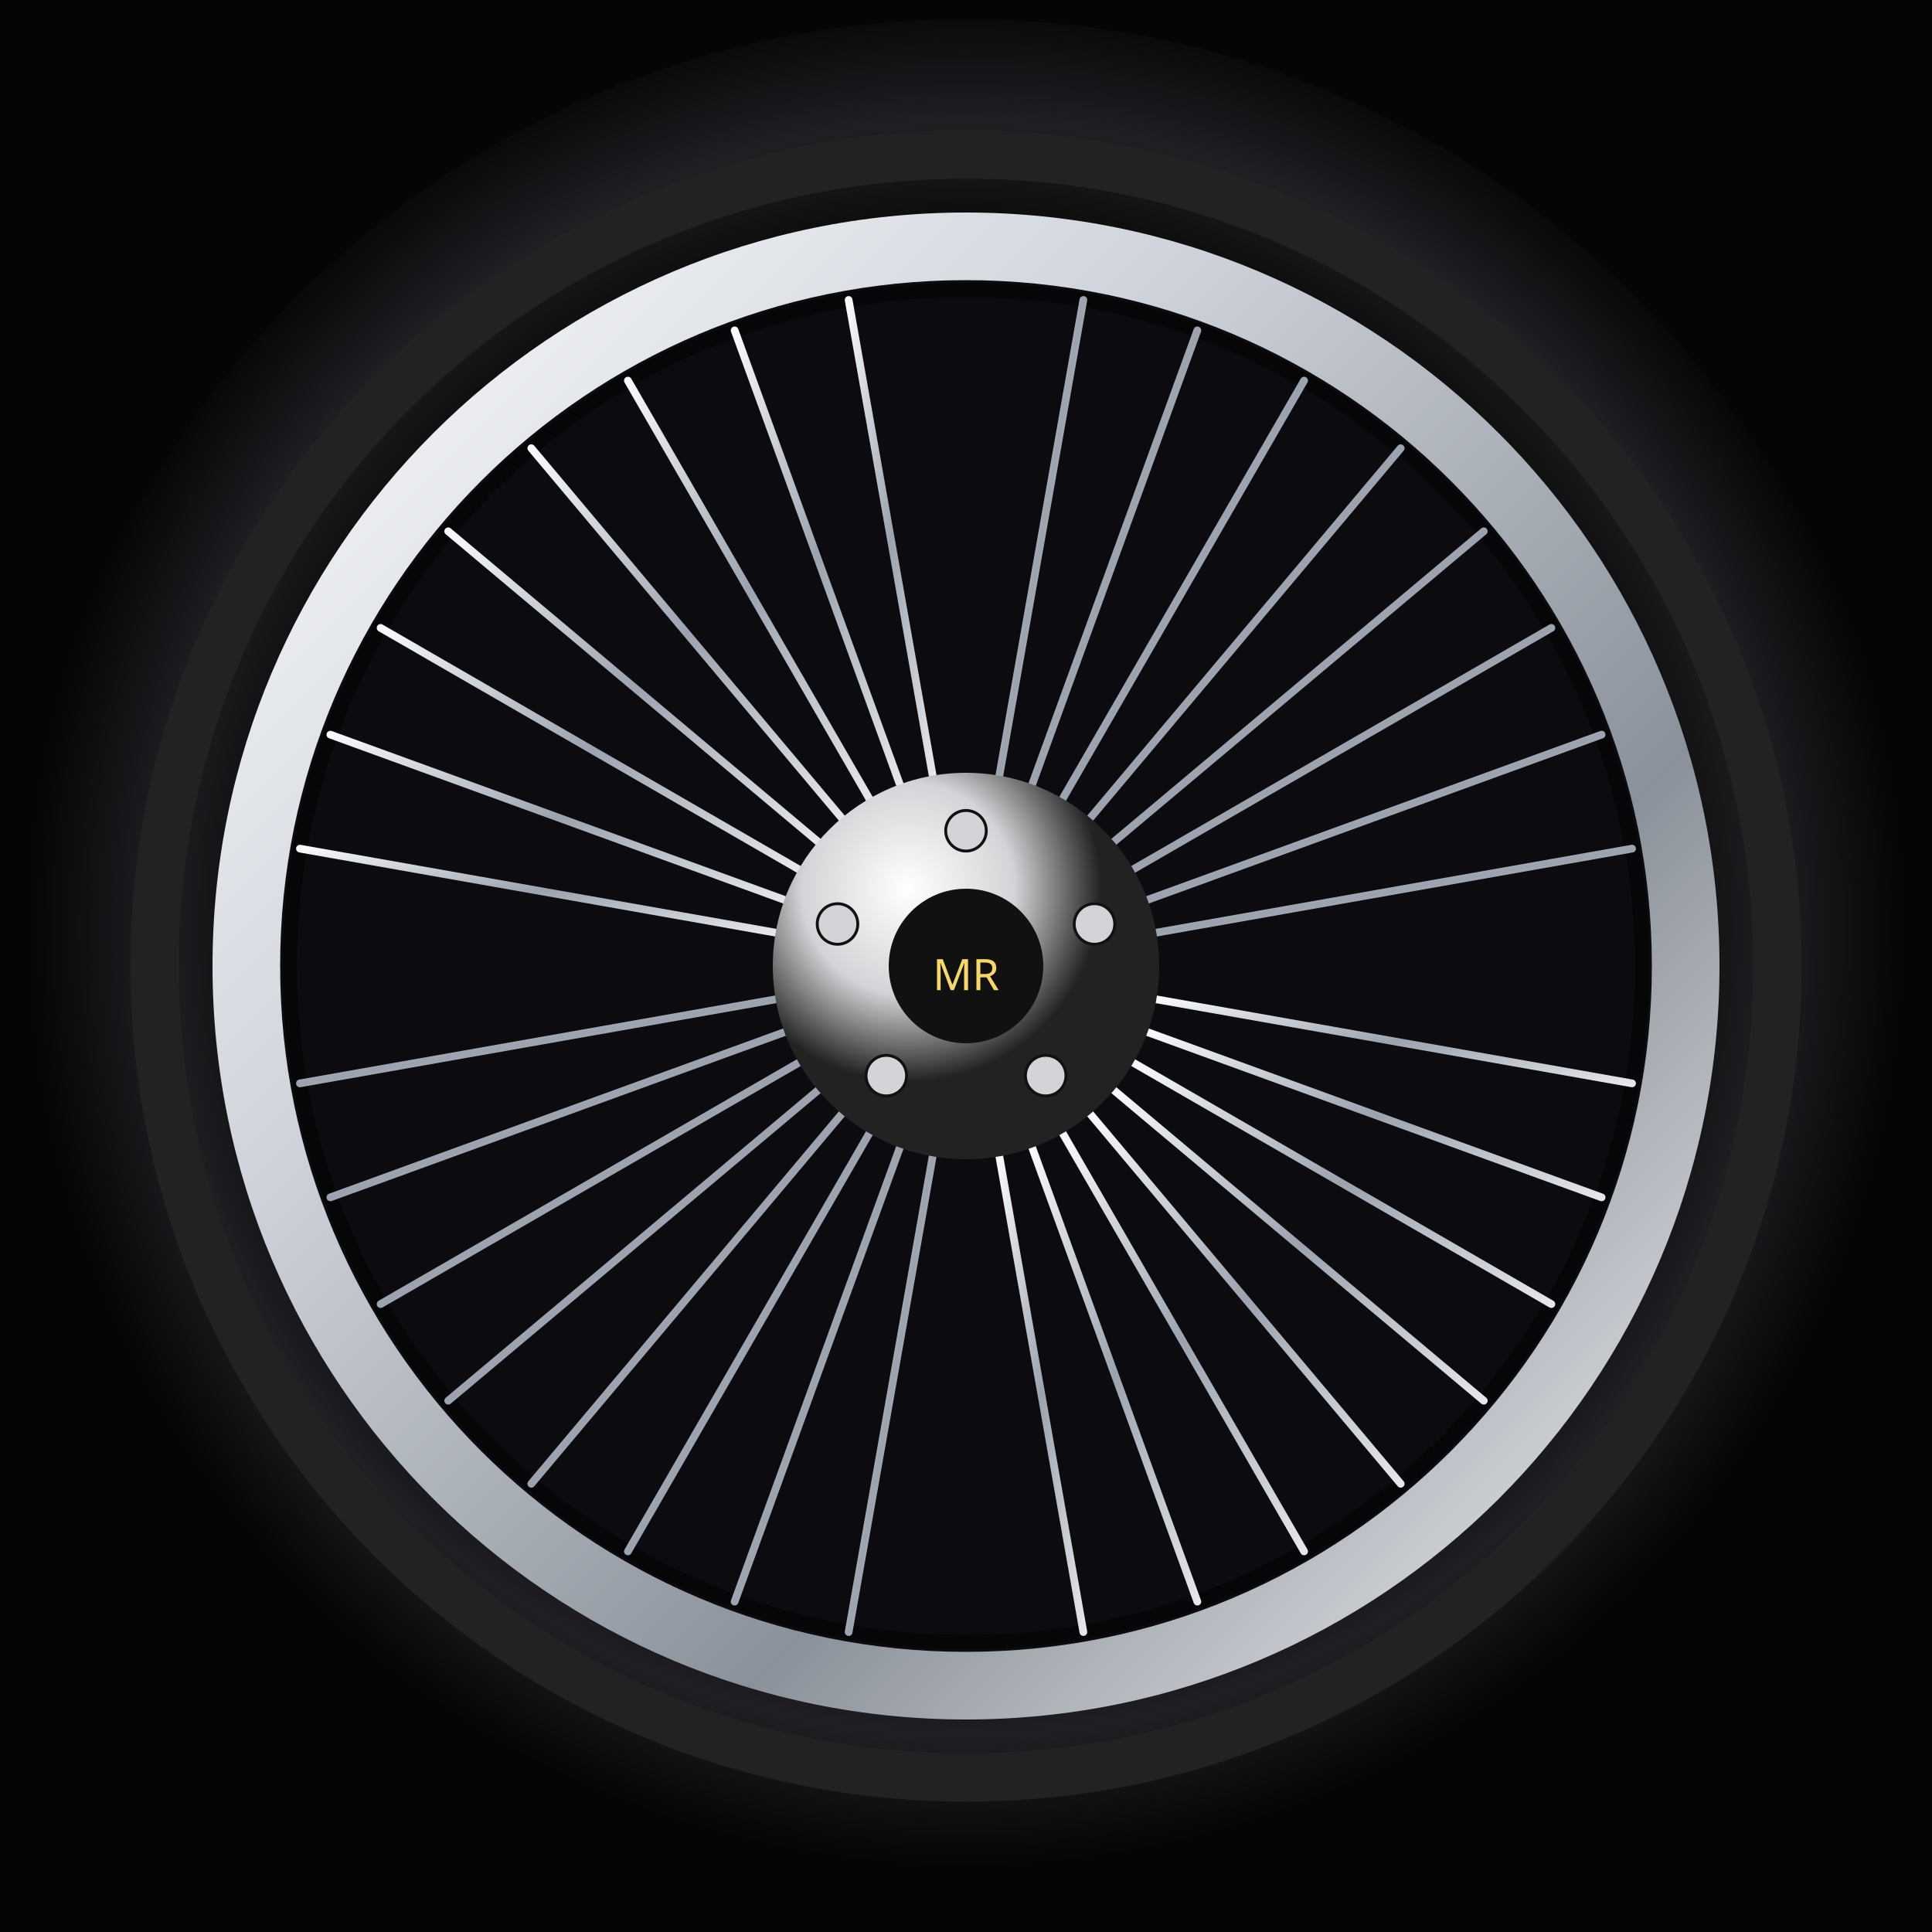
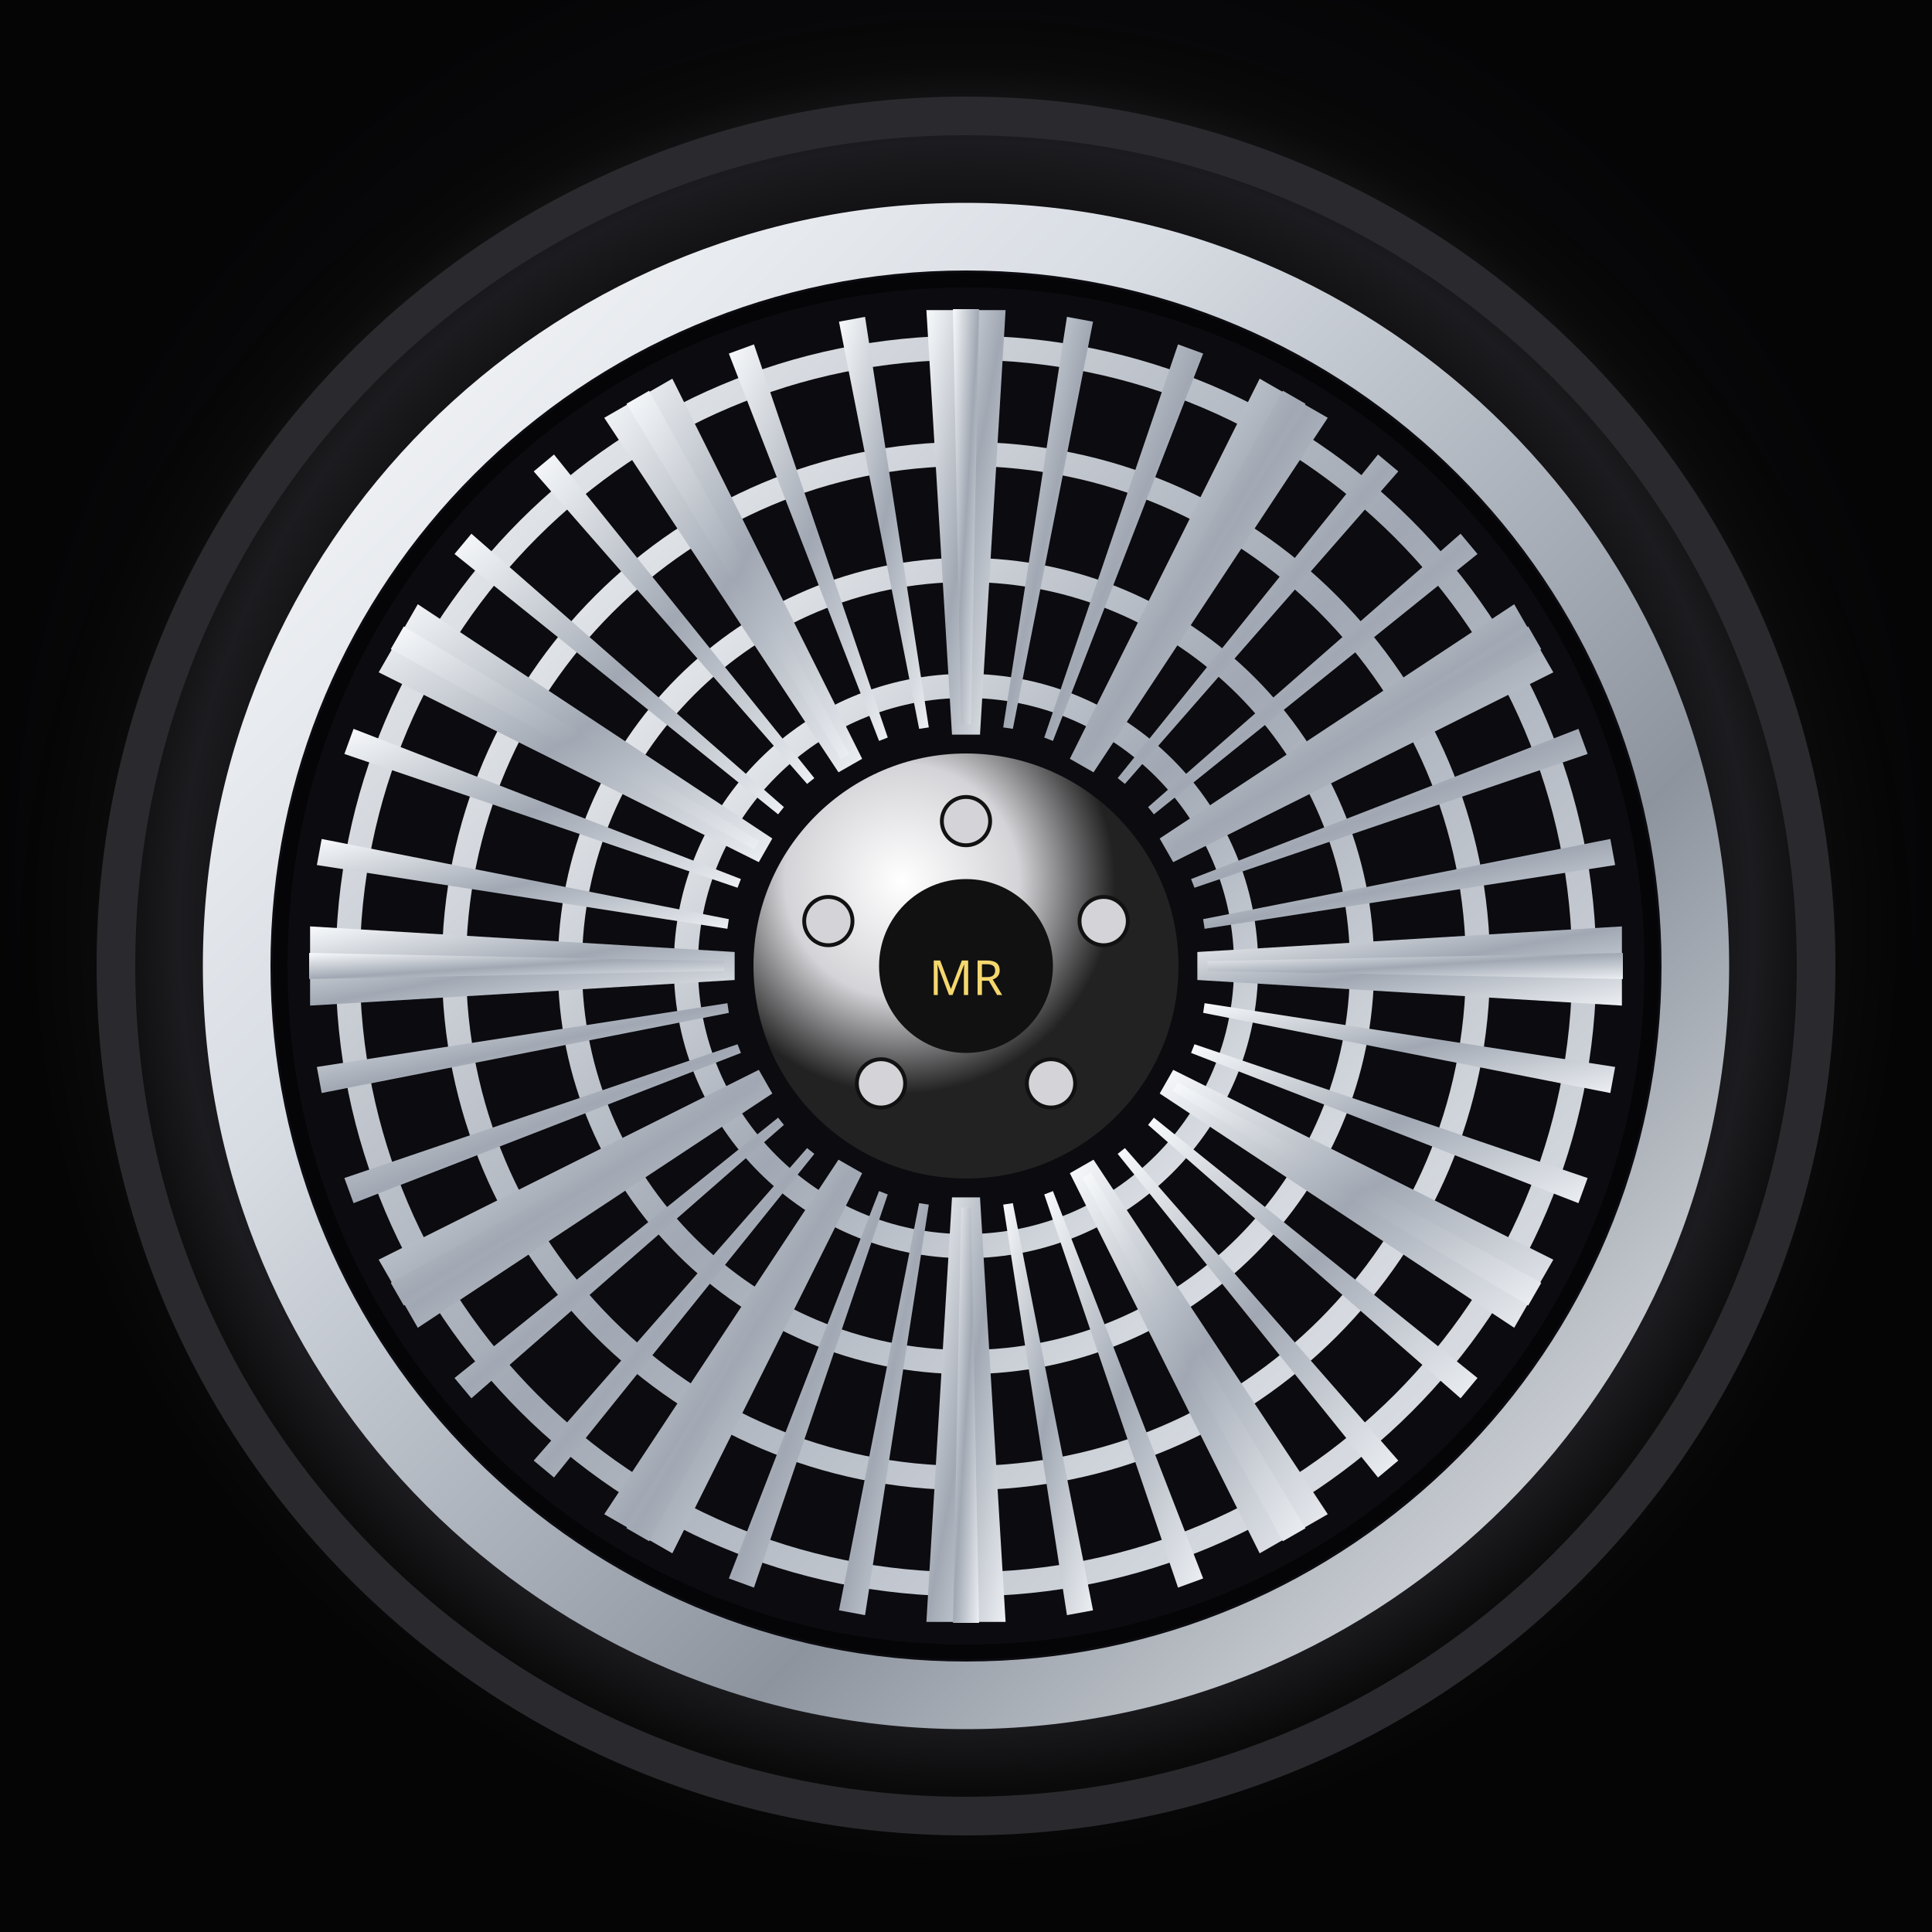
<svg xmlns="http://www.w3.org/2000/svg" viewBox="0 0 400 400" role="img" aria-label="Wire chrome rim">
  <defs>
+     <radialGradient id="wire-bg" cx="50%" cy="45%">
+       <stop offset="0%" stop-color="#1a1424" />
+       <stop offset="100%" stop-color="#050506" />
+     </radialGradient>
    <radialGradient id="wire-tire" cx="50%" cy="48%">
-       <stop offset="74%" stop-color="#0a0a0a" />
-       <stop offset="86%" stop-color="#1f1f24" />
+       <stop offset="70%" stop-color="#070707" />
+       <stop offset="84%" stop-color="#1c1c20" />
+       <stop offset="92%" stop-color="#0a0a0a" />
      <stop offset="100%" stop-color="#050506" />
    </radialGradient>
    <linearGradient id="wire-lip" x1="0" y1="0" x2="1" y2="1">
      <stop offset="0%" stop-color="#ffffff" />
-       <stop offset="33%" stop-color="#cfd4dc" />
-       <stop offset="67%" stop-color="#8b919a" />
+       <stop offset="33%" stop-color="#d7dce3" />
+       <stop offset="67%" stop-color="#8d949e" />
      <stop offset="100%" stop-color="#f8fafc" />
    </linearGradient>
    <linearGradient id="wire-spk" x1="0" y1="0" x2="1" y2="1">
      <stop offset="0%" stop-color="#f8fafc" />
-       <stop offset="50%" stop-color="#9ca3af" />
-       <stop offset="100%" stop-color="#e5e7eb" />
+       <stop offset="50%" stop-color="#a1a8b3" />
+       <stop offset="100%" stop-color="#eceff3" />
    </linearGradient>
    <radialGradient id="wire-cap" cx="35%" cy="30%">
      <stop offset="0%" stop-color="#ffffff" />
      <stop offset="55%" stop-color="#d4d4d8" />
      <stop offset="100%" stop-color="#222" />
    </radialGradient>
  </defs>
-   <rect width="400" height="400" fill="#050505" />
+   <rect width="400" height="400" fill="url(#wire-bg)" />
  <circle cx="200" cy="200" r="196" fill="url(#wire-tire)" />
-   <circle cx="200" cy="200" r="168" fill="none" stroke="#222" stroke-width="10" />
-   <circle cx="200" cy="200" r="156" fill="url(#wire-lip)" />
-   <circle cx="200" cy="200" r="142" fill="#0c0c10" />
-   <circle cx="200" cy="200" r="140" fill="none" stroke="#000" stroke-width="3" opacity="0.5" />
-   <line x1="200.0" y1="160.0" x2="200.0" y2="60.0" stroke="url(#wire-spk)" stroke-width="1.6" stroke-linecap="round" />
-   <line x1="206.9" y1="160.6" x2="224.3" y2="62.1" stroke="url(#wire-spk)" stroke-width="1.6" stroke-linecap="round" />
-   <line x1="213.7" y1="162.4" x2="247.9" y2="68.4" stroke="url(#wire-spk)" stroke-width="1.6" stroke-linecap="round" />
-   <line x1="220.0" y1="165.4" x2="270.0" y2="78.8" stroke="url(#wire-spk)" stroke-width="1.6" stroke-linecap="round" />
-   <line x1="225.7" y1="169.4" x2="290.0" y2="92.8" stroke="url(#wire-spk)" stroke-width="1.6" stroke-linecap="round" />
-   <line x1="230.6" y1="174.3" x2="307.2" y2="110.0" stroke="url(#wire-spk)" stroke-width="1.6" stroke-linecap="round" />
-   <line x1="234.6" y1="180.0" x2="321.2" y2="130.0" stroke="url(#wire-spk)" stroke-width="1.6" stroke-linecap="round" />
-   <line x1="237.6" y1="186.3" x2="331.6" y2="152.1" stroke="url(#wire-spk)" stroke-width="1.6" stroke-linecap="round" />
-   <line x1="239.4" y1="193.1" x2="337.9" y2="175.7" stroke="url(#wire-spk)" stroke-width="1.6" stroke-linecap="round" />
-   <line x1="240.0" y1="200.0" x2="340.0" y2="200.0" stroke="url(#wire-spk)" stroke-width="1.6" stroke-linecap="round" />
-   <line x1="239.4" y1="206.9" x2="337.9" y2="224.3" stroke="url(#wire-spk)" stroke-width="1.6" stroke-linecap="round" />
-   <line x1="237.6" y1="213.7" x2="331.6" y2="247.9" stroke="url(#wire-spk)" stroke-width="1.6" stroke-linecap="round" />
-   <line x1="234.6" y1="220.0" x2="321.2" y2="270.0" stroke="url(#wire-spk)" stroke-width="1.6" stroke-linecap="round" />
-   <line x1="230.6" y1="225.7" x2="307.2" y2="290.0" stroke="url(#wire-spk)" stroke-width="1.6" stroke-linecap="round" />
-   <line x1="225.7" y1="230.6" x2="290.0" y2="307.2" stroke="url(#wire-spk)" stroke-width="1.6" stroke-linecap="round" />
-   <line x1="220.0" y1="234.6" x2="270.0" y2="321.2" stroke="url(#wire-spk)" stroke-width="1.6" stroke-linecap="round" />
-   <line x1="213.7" y1="237.6" x2="247.9" y2="331.6" stroke="url(#wire-spk)" stroke-width="1.6" stroke-linecap="round" />
-   <line x1="206.9" y1="239.4" x2="224.3" y2="337.9" stroke="url(#wire-spk)" stroke-width="1.6" stroke-linecap="round" />
-   <line x1="200.0" y1="240.0" x2="200.0" y2="340.0" stroke="url(#wire-spk)" stroke-width="1.6" stroke-linecap="round" />
-   <line x1="193.1" y1="239.4" x2="175.7" y2="337.9" stroke="url(#wire-spk)" stroke-width="1.6" stroke-linecap="round" />
-   <line x1="186.3" y1="237.6" x2="152.1" y2="331.6" stroke="url(#wire-spk)" stroke-width="1.6" stroke-linecap="round" />
-   <line x1="180.0" y1="234.6" x2="130.0" y2="321.2" stroke="url(#wire-spk)" stroke-width="1.6" stroke-linecap="round" />
-   <line x1="174.3" y1="230.6" x2="110.0" y2="307.2" stroke="url(#wire-spk)" stroke-width="1.6" stroke-linecap="round" />
-   <line x1="169.4" y1="225.7" x2="92.8" y2="290.0" stroke="url(#wire-spk)" stroke-width="1.6" stroke-linecap="round" />
-   <line x1="165.4" y1="220.0" x2="78.8" y2="270.0" stroke="url(#wire-spk)" stroke-width="1.6" stroke-linecap="round" />
-   <line x1="162.4" y1="213.7" x2="68.4" y2="247.9" stroke="url(#wire-spk)" stroke-width="1.6" stroke-linecap="round" />
-   <line x1="160.6" y1="206.9" x2="62.1" y2="224.3" stroke="url(#wire-spk)" stroke-width="1.6" stroke-linecap="round" />
-   <line x1="160.0" y1="200.0" x2="60.0" y2="200.0" stroke="url(#wire-spk)" stroke-width="1.6" stroke-linecap="round" />
-   <line x1="160.6" y1="193.1" x2="62.1" y2="175.7" stroke="url(#wire-spk)" stroke-width="1.6" stroke-linecap="round" />
-   <line x1="162.4" y1="186.3" x2="68.4" y2="152.1" stroke="url(#wire-spk)" stroke-width="1.6" stroke-linecap="round" />
-   <line x1="165.4" y1="180.0" x2="78.8" y2="130.0" stroke="url(#wire-spk)" stroke-width="1.6" stroke-linecap="round" />
-   <line x1="169.4" y1="174.3" x2="92.8" y2="110.0" stroke="url(#wire-spk)" stroke-width="1.6" stroke-linecap="round" />
-   <line x1="174.3" y1="169.4" x2="110.0" y2="92.8" stroke="url(#wire-spk)" stroke-width="1.6" stroke-linecap="round" />
-   <line x1="180.0" y1="165.4" x2="130.0" y2="78.8" stroke="url(#wire-spk)" stroke-width="1.6" stroke-linecap="round" />
-   <line x1="186.3" y1="162.4" x2="152.1" y2="68.4" stroke="url(#wire-spk)" stroke-width="1.6" stroke-linecap="round" />
-   <line x1="193.1" y1="160.6" x2="175.7" y2="62.1" stroke="url(#wire-spk)" stroke-width="1.6" stroke-linecap="round" />
-   <circle cx="200" cy="200" r="40" fill="url(#wire-cap)" />
-   <circle cx="200" cy="200" r="16" fill="#111" />
-   <text x="200" y="205" text-anchor="middle" font-family="Arial Black, sans-serif" font-size="9" fill="#f5d76e">MR</text>
-   <circle cx="200.0" cy="172.0" r="4.2" fill="#d4d4d8" stroke="#111" stroke-width="0.6" />
-   <circle cx="226.6" cy="191.3" r="4.2" fill="#d4d4d8" stroke="#111" stroke-width="0.6" />
-   <circle cx="216.5" cy="222.7" r="4.2" fill="#d4d4d8" stroke="#111" stroke-width="0.6" />
-   <circle cx="183.5" cy="222.7" r="4.2" fill="#d4d4d8" stroke="#111" stroke-width="0.6" />
-   <circle cx="173.4" cy="191.3" r="4.2" fill="#d4d4d8" stroke="#111" stroke-width="0.6" />
+   <circle cx="200" cy="200" r="176" fill="none" stroke="#2a2a2e" stroke-width="8" />
+   <circle cx="200" cy="200" r="158" fill="url(#wire-lip)" />
+   <circle cx="200" cy="200" r="144" fill="#0b0b10" />
+   <circle cx="200" cy="200" r="142" fill="none" stroke="#000" stroke-width="3" opacity="0.55" />
+   <circle cx="200" cy="200" r="58" fill="none" stroke="url(#wire-spk)" stroke-width="5" />
+   <circle cx="200" cy="200" r="82" fill="none" stroke="url(#wire-spk)" stroke-width="5" />
+   <circle cx="200" cy="200" r="106" fill="none" stroke="url(#wire-spk)" stroke-width="5" />
+   <circle cx="200" cy="200" r="128" fill="none" stroke="url(#wire-spk)" stroke-width="5" />
+   <polygon points="197.1,152.1 202.9,152.1 208.2,64.2 191.8,64.2" fill="url(#wire-spk)" />
+   <polygon points="221.5,157.1 226.4,159.9 274.9,86.5 260.8,78.4" fill="url(#wire-spk)" />
+   <polygon points="240.1,173.6 242.9,178.5 321.6,139.2 313.5,125.1" fill="url(#wire-spk)" />
+   <polygon points="247.9,197.1 247.9,202.9 335.8,208.2 335.8,191.8" fill="url(#wire-spk)" />
+   <polygon points="242.9,221.5 240.1,226.4 313.5,274.9 321.6,260.8" fill="url(#wire-spk)" />
+   <polygon points="226.4,240.1 221.5,242.9 260.8,321.6 274.9,313.5" fill="url(#wire-spk)" />
+   <polygon points="202.9,247.9 197.1,247.9 191.8,335.8 208.2,335.8" fill="url(#wire-spk)" />
+   <polygon points="178.5,242.9 173.6,240.1 125.1,313.5 139.2,321.6" fill="url(#wire-spk)" />
+   <polygon points="159.9,226.4 157.1,221.5 78.4,260.8 86.5,274.9" fill="url(#wire-spk)" />
+   <polygon points="152.1,202.9 152.1,197.1 64.2,191.8 64.2,208.2" fill="url(#wire-spk)" />
+   <polygon points="157.1,178.5 159.9,173.6 86.5,125.1 78.4,139.2" fill="url(#wire-spk)" />
+   <polygon points="173.6,159.9 178.5,157.1 139.2,78.4 125.1,86.5" fill="url(#wire-spk)" />
+   <polygon points="199.0,150.0 201.0,150.0 202.7,64.0 197.3,64.0" fill="url(#wire-spk)" />
+   <polygon points="207.7,150.6 209.7,150.9 226.3,66.6 220.9,65.6" fill="url(#wire-spk)" />
+   <polygon points="216.2,152.7 218.0,153.4 249.1,73.2 243.9,71.3" fill="url(#wire-spk)" />
+   <polygon points="224.1,156.2 225.9,157.2 270.3,83.6 265.6,80.9" fill="url(#wire-spk)" />
+   <polygon points="231.4,161.1 232.9,162.3 289.5,97.6 285.3,94.1" fill="url(#wire-spk)" />
+   <polygon points="237.7,167.1 238.9,168.6 305.9,114.7 302.4,110.5" fill="url(#wire-spk)" />
+   <polygon points="242.8,174.1 243.8,175.9 319.1,134.4 316.4,129.7" fill="url(#wire-spk)" />
+   <polygon points="246.6,182.0 247.3,183.8 328.7,156.1 326.8,150.9" fill="url(#wire-spk)" />
+   <polygon points="249.1,190.3 249.4,192.3 334.4,179.1 333.4,173.7" fill="url(#wire-spk)" />
+   <polygon points="250.0,199.0 250.0,201.0 336.0,202.7 336.0,197.3" fill="url(#wire-spk)" />
+   <polygon points="249.4,207.7 249.1,209.7 333.4,226.3 334.4,220.9" fill="url(#wire-spk)" />
+   <polygon points="247.3,216.2 246.6,218.0 326.8,249.1 328.7,243.9" fill="url(#wire-spk)" />
+   <polygon points="243.8,224.1 242.8,225.9 316.4,270.3 319.1,265.6" fill="url(#wire-spk)" />
+   <polygon points="238.9,231.4 237.7,232.9 302.4,289.5 305.9,285.3" fill="url(#wire-spk)" />
+   <polygon points="232.9,237.7 231.4,238.9 285.3,305.9 289.5,302.4" fill="url(#wire-spk)" />
+   <polygon points="225.9,242.8 224.1,243.8 265.6,319.1 270.3,316.4" fill="url(#wire-spk)" />
+   <polygon points="218.0,246.6 216.2,247.3 243.9,328.7 249.1,326.8" fill="url(#wire-spk)" />
+   <polygon points="209.7,249.1 207.7,249.4 220.9,334.4 226.3,333.4" fill="url(#wire-spk)" />
+   <polygon points="201.0,250.0 199.0,250.0 197.3,336.0 202.7,336.0" fill="url(#wire-spk)" />
+   <polygon points="192.3,249.4 190.3,249.1 173.7,333.4 179.1,334.4" fill="url(#wire-spk)" />
+   <polygon points="183.8,247.3 182.0,246.6 150.9,326.8 156.1,328.7" fill="url(#wire-spk)" />
+   <polygon points="175.9,243.8 174.1,242.8 129.7,316.4 134.4,319.1" fill="url(#wire-spk)" />
+   <polygon points="168.6,238.9 167.1,237.7 110.5,302.4 114.7,305.9" fill="url(#wire-spk)" />
+   <polygon points="162.3,232.9 161.1,231.4 94.1,285.3 97.6,289.5" fill="url(#wire-spk)" />
+   <polygon points="157.2,225.9 156.2,224.1 80.9,265.6 83.6,270.3" fill="url(#wire-spk)" />
+   <polygon points="153.4,218.0 152.7,216.2 71.3,243.9 73.2,249.1" fill="url(#wire-spk)" />
+   <polygon points="150.9,209.7 150.6,207.7 65.6,220.9 66.6,226.3" fill="url(#wire-spk)" />
+   <polygon points="150.0,201.0 150.0,199.0 64.0,197.3 64.0,202.7" fill="url(#wire-spk)" />
+   <polygon points="150.6,192.3 150.9,190.3 66.6,173.7 65.6,179.1" fill="url(#wire-spk)" />
+   <polygon points="152.7,183.8 153.4,182.0 73.2,150.9 71.3,156.1" fill="url(#wire-spk)" />
+   <polygon points="156.2,175.9 157.2,174.1 83.6,129.7 80.9,134.4" fill="url(#wire-spk)" />
+   <polygon points="161.1,168.6 162.3,167.1 97.6,110.5 94.1,114.7" fill="url(#wire-spk)" />
+   <polygon points="167.1,162.3 168.6,161.1 114.7,94.1 110.5,97.6" fill="url(#wire-spk)" />
+   <polygon points="174.1,157.2 175.9,156.2 134.4,80.9 129.7,83.6" fill="url(#wire-spk)" />
+   <polygon points="182.0,153.4 183.8,152.7 156.1,71.3 150.9,73.2" fill="url(#wire-spk)" />
+   <polygon points="190.3,150.9 192.3,150.6 179.1,65.6 173.7,66.6" fill="url(#wire-spk)" />
+   <circle cx="200" cy="200" r="44" fill="url(#wire-cap)" />
+   <circle cx="200" cy="200" r="18" fill="#111" />
+   <text x="200" y="206" text-anchor="middle" font-family="Arial Black, sans-serif" font-size="10" fill="#f5d76e">MR</text>
+   <circle cx="200.0" cy="170.0" r="5" fill="#d4d4d8" stroke="#111" stroke-width="0.8" />
+   <circle cx="228.5" cy="190.7" r="5" fill="#d4d4d8" stroke="#111" stroke-width="0.8" />
+   <circle cx="217.6" cy="224.3" r="5" fill="#d4d4d8" stroke="#111" stroke-width="0.8" />
+   <circle cx="182.4" cy="224.3" r="5" fill="#d4d4d8" stroke="#111" stroke-width="0.8" />
+   <circle cx="171.5" cy="190.7" r="5" fill="#d4d4d8" stroke="#111" stroke-width="0.8" />
</svg>
